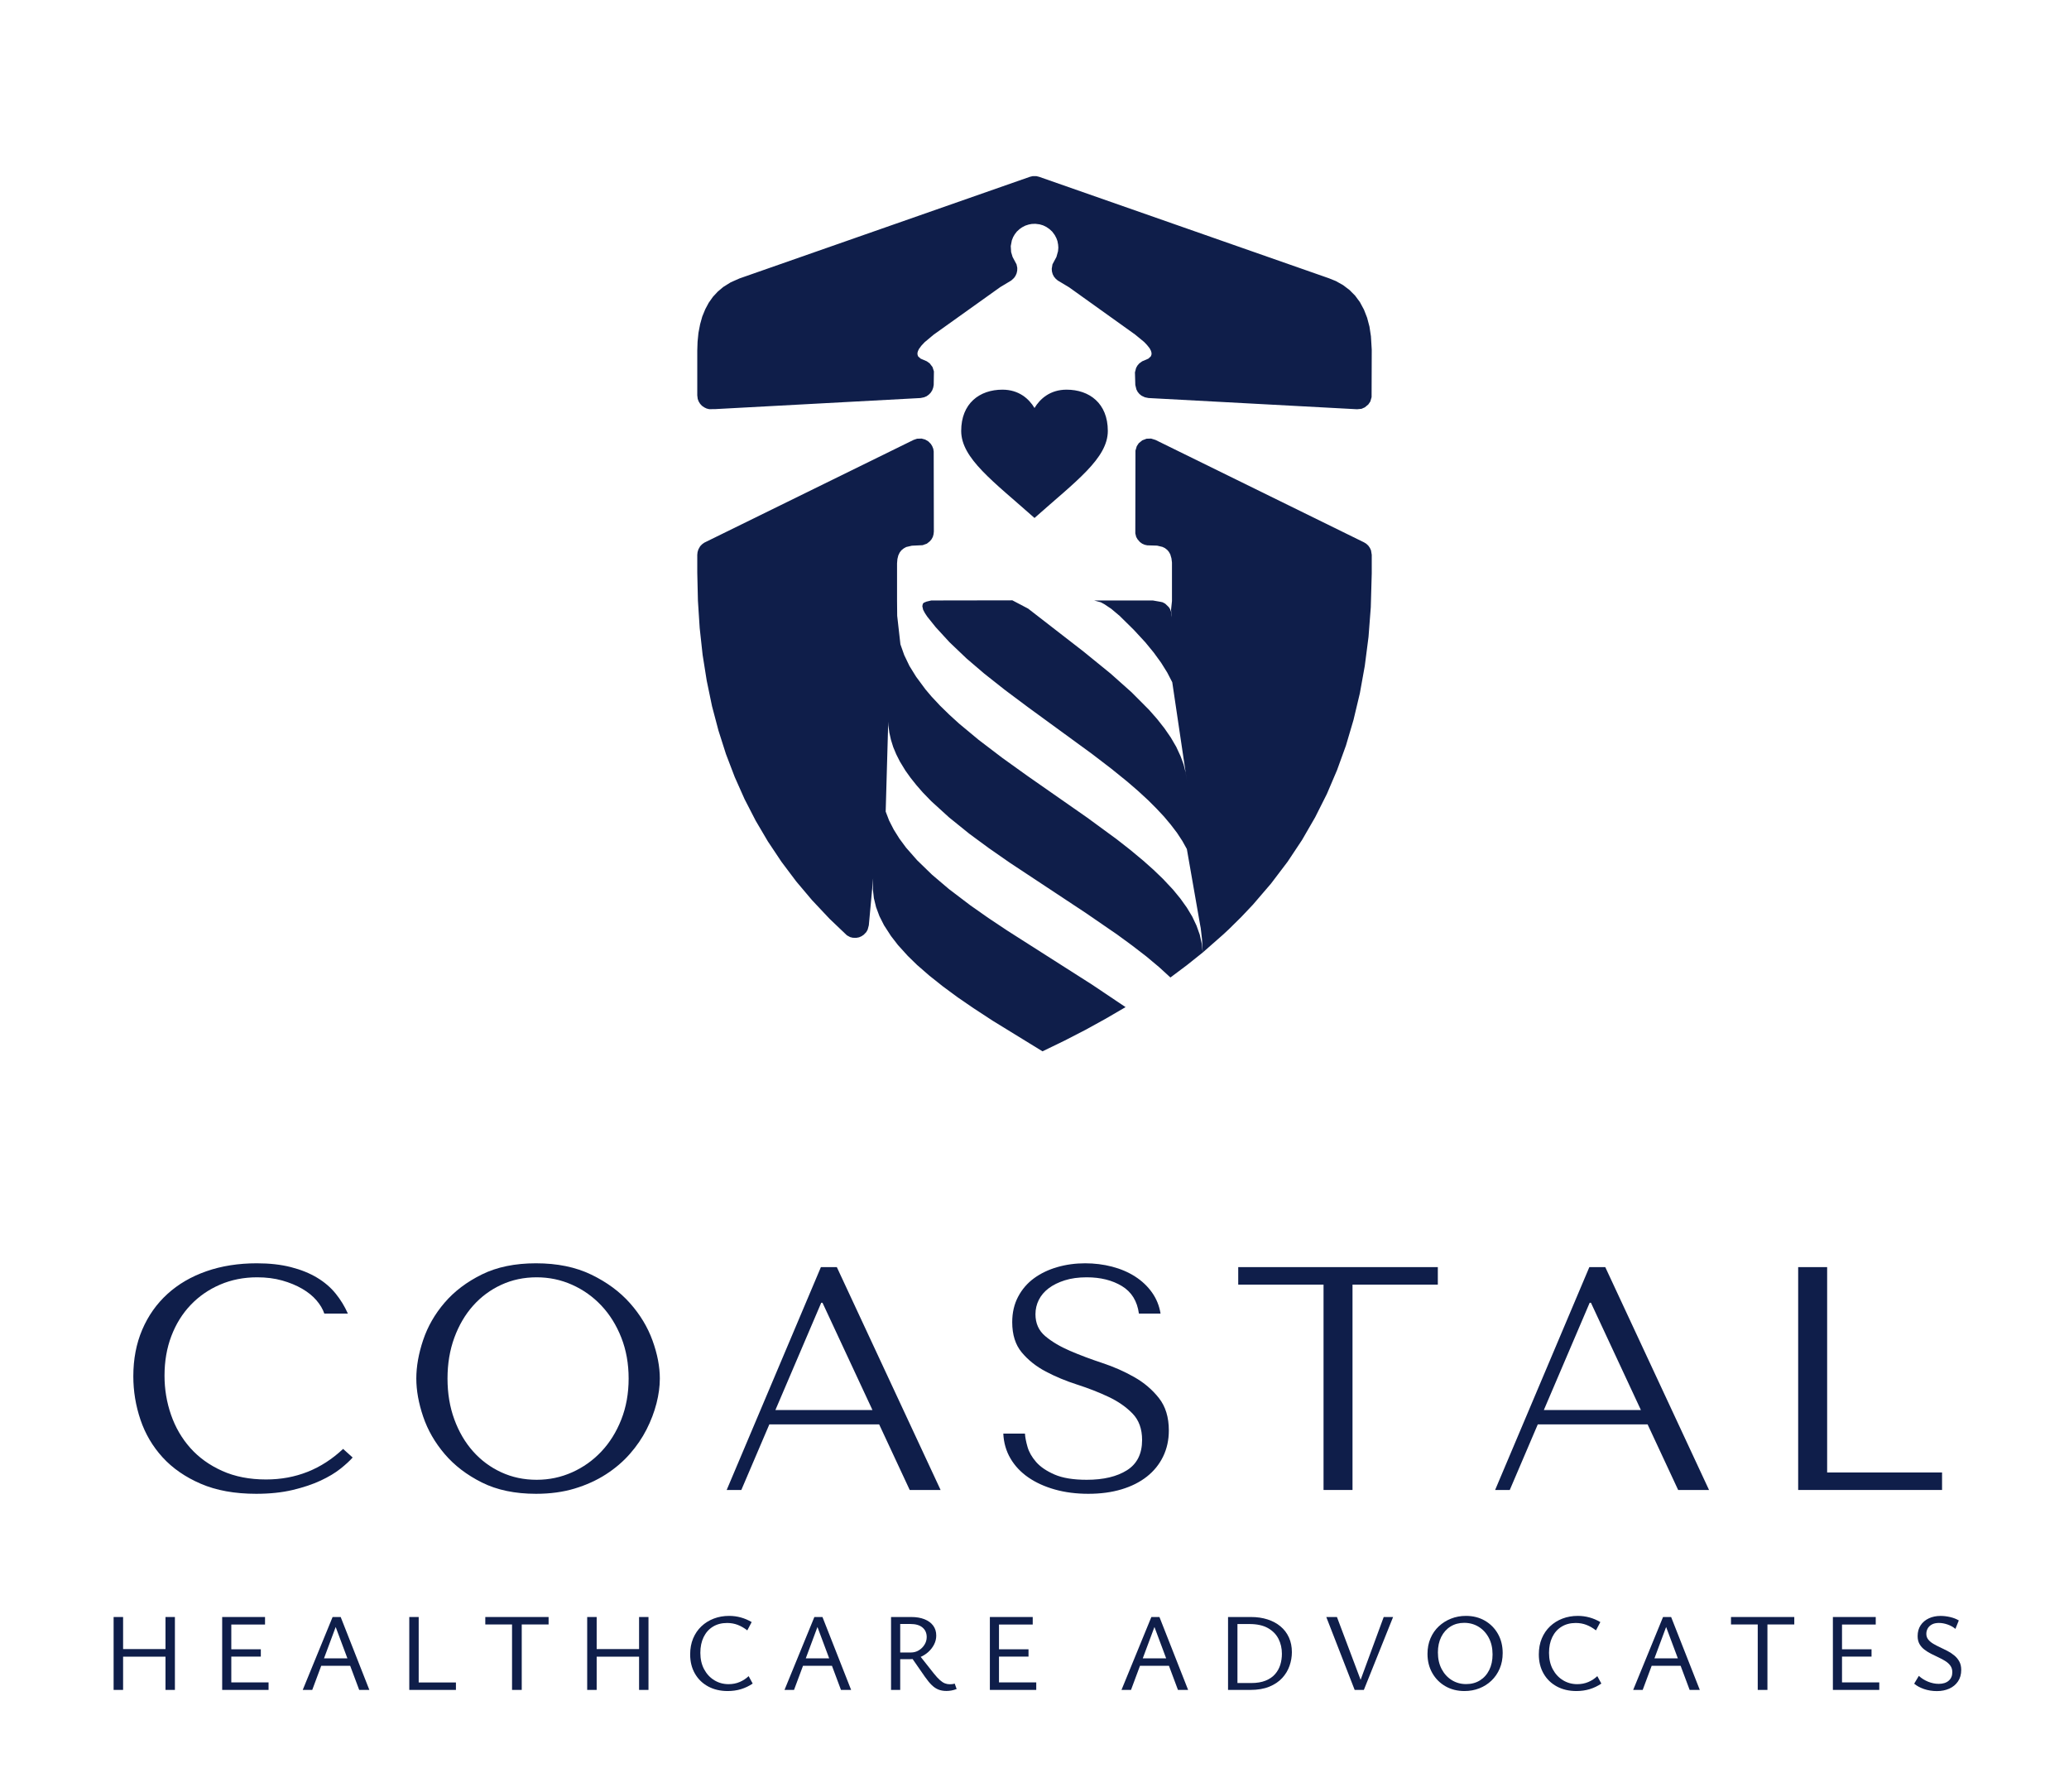
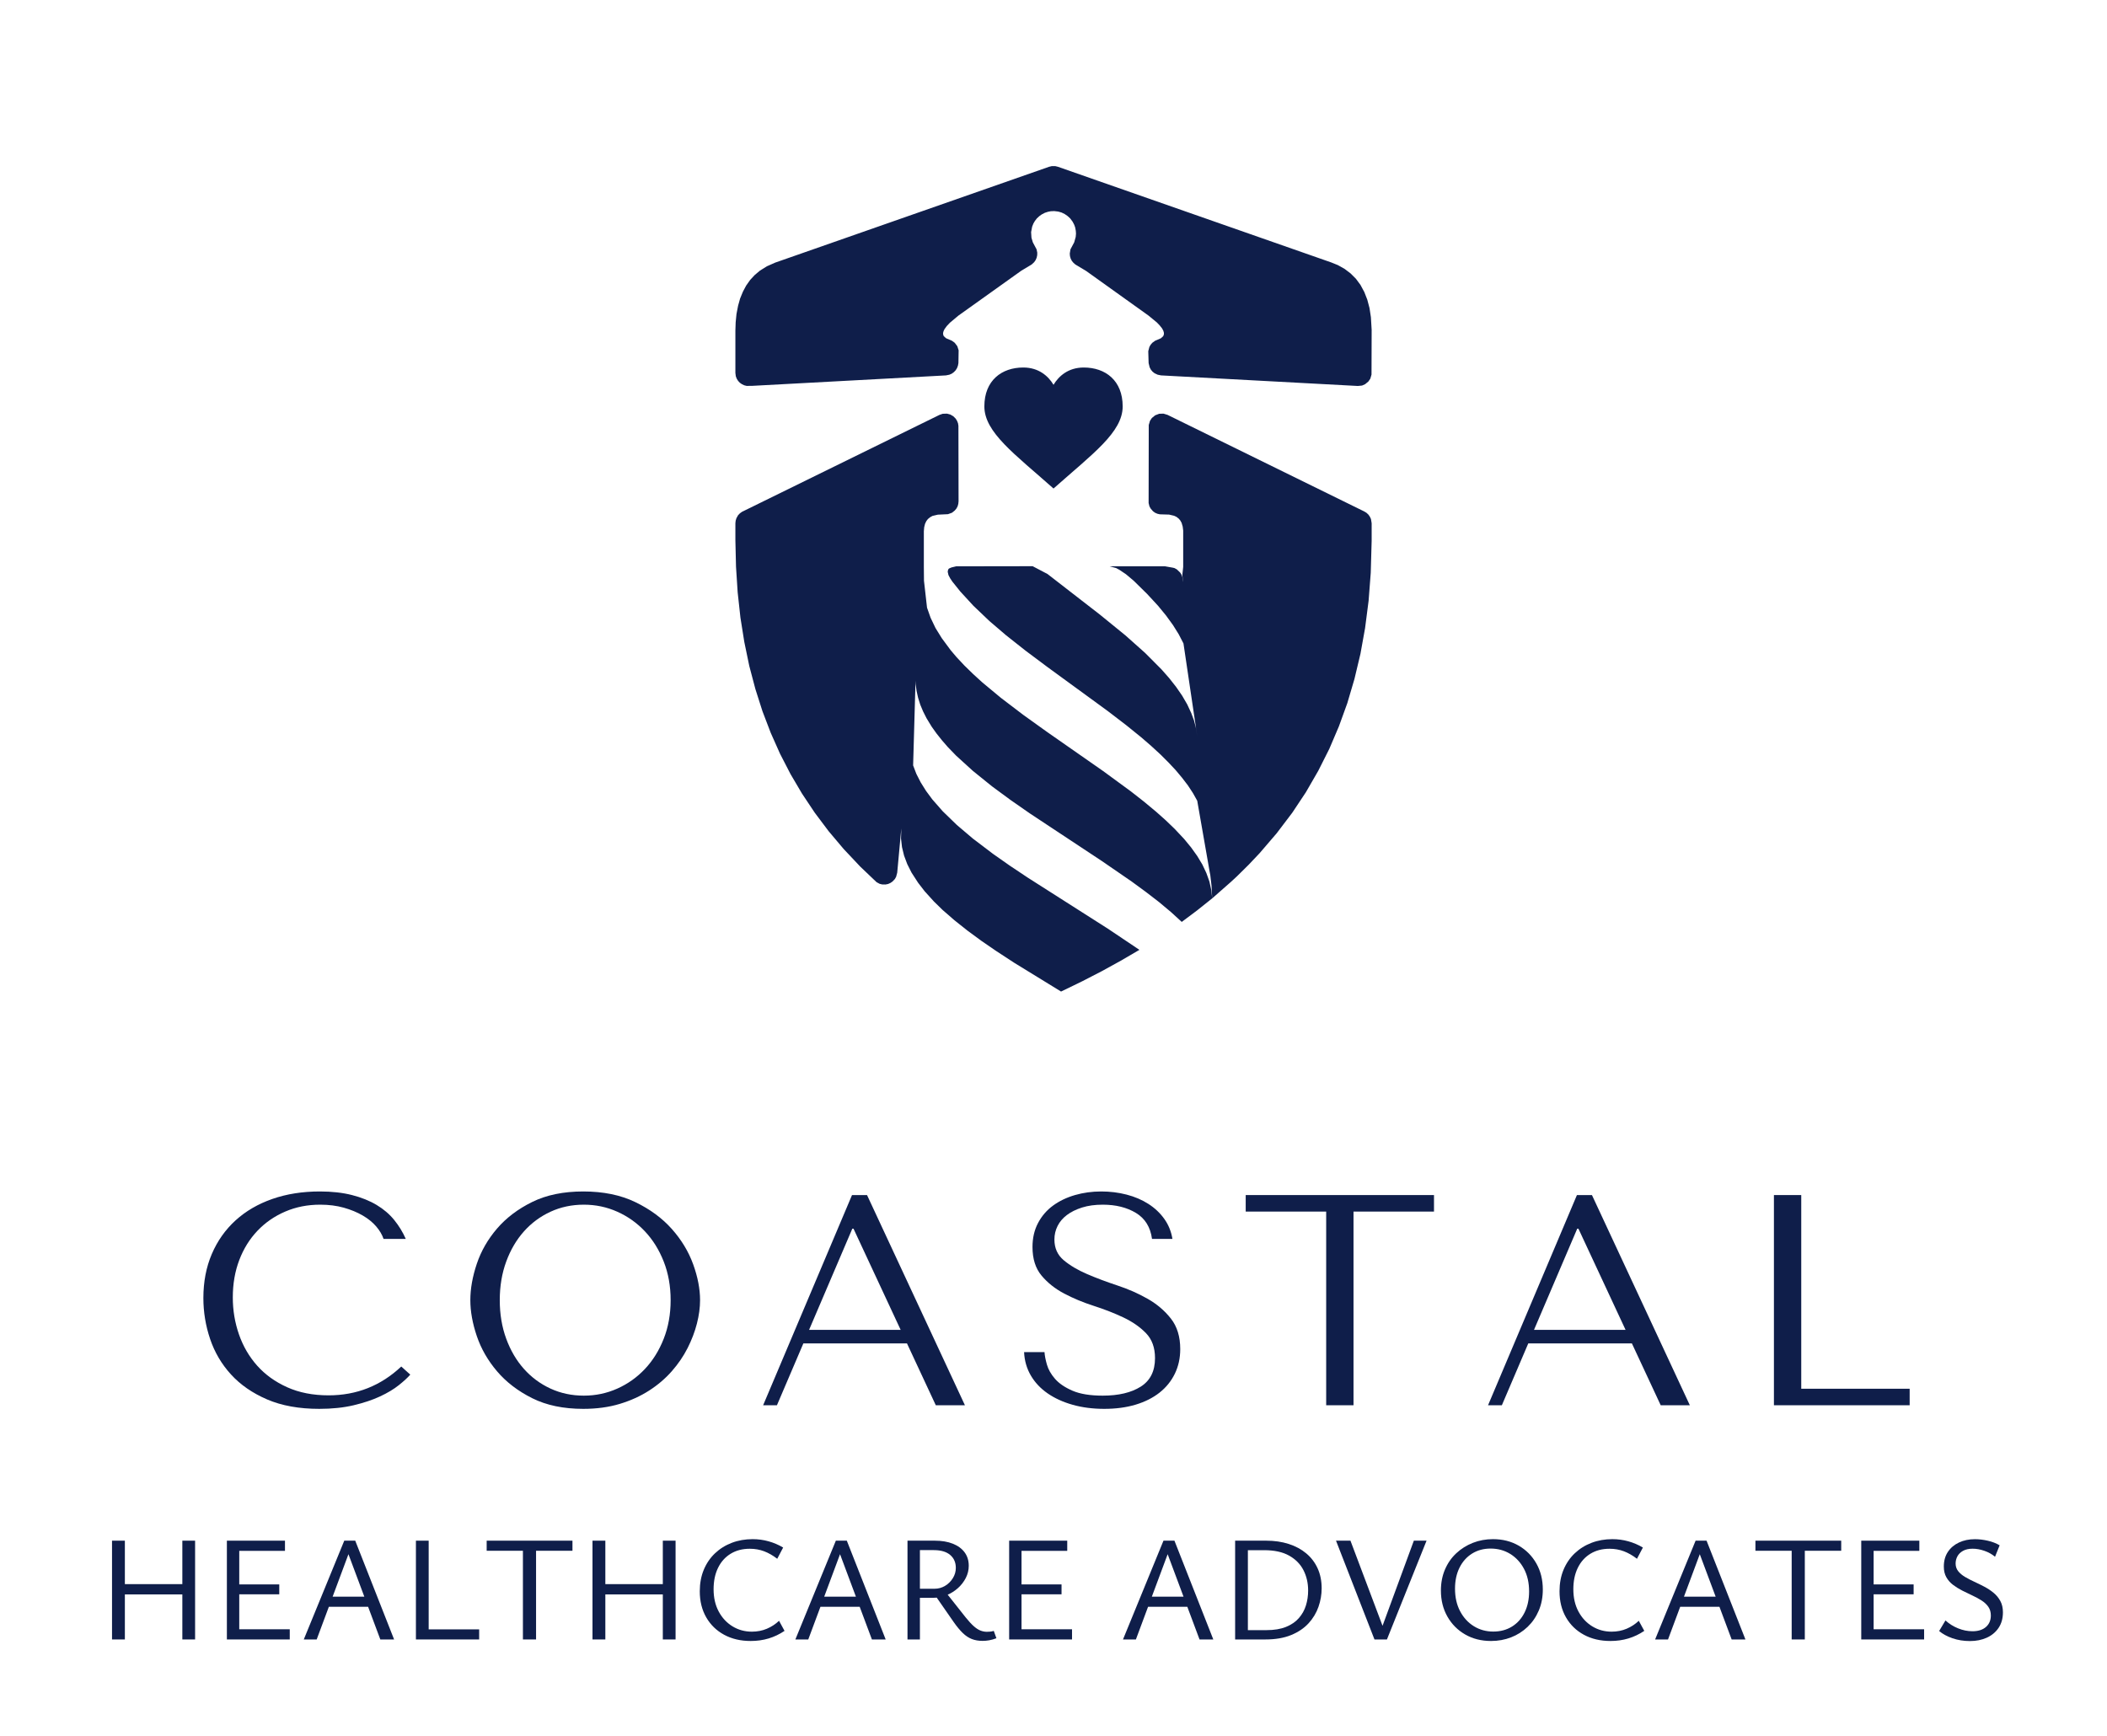
- <svg xmlns="http://www.w3.org/2000/svg" viewBox="0 0 162.49 140.70" width="162.49" height="140.70" role="img" aria-label="Coastal Healthcare Advocates">
-   <g transform="translate(46.700 8.000) scale(0.57576)">
+ <svg xmlns="http://www.w3.org/2000/svg" viewBox="0 0 175.41 144.50" width="175.41" height="144.50" role="img" aria-label="Coastal Healthcare Advocates">
+   <g transform="translate(53.161 8.000) scale(0.57576)">
    <path d="M 16.47 41.9 L 44.45 40.39 L 44.94 40.29 L 45.29 40.14 L 45.59 39.92 L 45.85 39.65 L 46.05 39.33 L 46.18 38.98 L 46.25 38.61 L 46.28 36.76 L 46.09 36.17 L 45.71 35.67 L 45.31 35.38 L 44.47 35.02 L 44.14 34.73 L 44.05 34.52 L 44.03 34.26 L 44.1 33.99 L 44.24 33.7 L 44.56 33.26 L 45.01 32.78 L 46.24 31.75 L 55.33 25.26 L 56.83 24.36 L 57.2 24.02 L 57.41 23.72 L 57.56 23.38 L 57.64 23.01 L 57.65 22.64 L 57.55 22.16 L 57.01 21.15 L 56.81 20.48 L 56.76 19.67 L 56.91 18.88 L 57.09 18.43 L 57.3 18.07 L 57.59 17.69 L 57.96 17.35 L 58.3 17.11 L 58.74 16.88 L 59.2 16.73 L 59.61 16.65 L 60.11 16.63 L 60.69 16.7 L 61.17 16.84 L 61.62 17.06 L 62.04 17.35 L 62.41 17.69 L 62.76 18.16 L 62.99 18.6 L 63.13 18.99 L 63.22 19.47 L 63.25 19.88 L 63.21 20.36 L 62.99 21.15 L 62.45 22.16 L 62.35 22.77 L 62.38 23.14 L 62.48 23.5 L 62.65 23.83 L 62.89 24.12 L 63.17 24.36 L 64.72 25.29 L 73.72 31.73 L 74.95 32.74 L 75.35 33.16 L 75.7 33.6 L 75.88 33.94 L 75.96 34.22 L 75.96 34.45 L 75.87 34.7 L 75.53 35.02 L 74.69 35.38 L 74.29 35.67 L 74.04 35.96 L 73.86 36.28 L 73.7 36.89 L 73.75 38.61 L 73.9 39.22 L 74.07 39.55 L 74.31 39.84 L 74.61 40.08 L 75.06 40.29 L 75.55 40.39 L 104 41.92 L 104.61 41.86 L 105.06 41.66 L 105.53 41.27 L 105.81 40.86 L 105.98 40.27 L 106 33.8 L 105.89 31.97 L 105.69 30.65 L 105.37 29.44 L 104.94 28.34 L 104.38 27.3 L 103.72 26.41 L 102.96 25.65 L 102.09 24.99 L 101.11 24.44 L 100.17 24.06 L 60.63 10.22 L 60.26 10.13 L 59.74 10.13 L 59.37 10.22 L 19.76 24.08 L 18.56 24.61 L 17.55 25.24 L 16.79 25.88 L 16.14 26.58 L 15.56 27.4 L 15.09 28.28 L 14.68 29.28 L 14.39 30.32 L 14.16 31.51 L 14.04 32.72 L 14 33.9 L 14 40.03 L 14.06 40.51 L 14.19 40.86 L 14.39 41.18 L 14.64 41.45 L 14.94 41.66 L 15.27 41.82 L 15.63 41.91 L 16.47 41.9 Z M 69.53 68.51 L 70.47 69.14 L 71.6 70.09 L 73.53 71.99 L 75.11 73.7 L 76.26 75.1 L 77.27 76.49 L 78.1 77.82 L 78.79 79.15 L 80.8 92.7 L 80.61 91.45 L 80.33 90.34 L 79.92 89.23 L 79.33 87.96 L 78.59 86.69 L 77.72 85.43 L 76.72 84.16 L 75.6 82.89 L 73.24 80.52 L 70.39 77.98 L 66.69 74.97 L 59.13 69.11 L 56.982 67.982 L 45.92 68 L 45.25 68.16 L 44.88 68.32 L 44.76 68.48 L 44.7 68.79 L 44.81 69.27 L 45.06 69.74 L 45.38 70.22 L 46.52 71.64 L 48.41 73.7 L 50.74 75.92 L 53.15 77.98 L 55.96 80.2 L 59.13 82.57 L 67.82 88.91 L 70.51 90.97 L 72.66 92.71 L 74.13 93.98 L 75.51 95.25 L 76.62 96.36 L 77.66 97.47 L 78.59 98.58 L 79.43 99.68 L 80.16 100.79 L 80.78 101.9 L 82.6 112.3 L 82.67 112.66 L 82.852 114.244 L 82.944 116.015 L 85.69 113.6 L 86.52 112.83 L 88.21 111.16 L 89.8 109.48 L 92.27 106.6 L 94.53 103.62 L 96.49 100.67 L 98.28 97.57 L 99.88 94.39 L 101.27 91.13 L 102.48 87.79 L 103.51 84.3 L 104.38 80.65 L 105.05 76.93 L 105.56 72.97 L 105.87 68.92 L 106 64.31 L 106 61.77 L 105.9 61.16 L 105.74 60.82 L 105.53 60.52 L 105.25 60.26 L 104.94 60.07 L 76.49 46.1 L 75.9 45.92 L 75.28 45.94 L 74.7 46.16 L 74.22 46.55 L 73.95 46.96 L 73.77 47.56 L 73.75 58.85 L 73.87 59.33 L 74.05 59.65 L 74.38 60.03 L 74.68 60.25 L 75.02 60.4 L 75.38 60.48 L 76.72 60.52 L 77.44 60.69 L 77.78 60.85 L 78.1 61.1 L 78.33 61.37 L 78.52 61.71 L 78.68 62.26 L 78.75 62.83 L 78.75 68.08 L 78.62 69.31 L 78.72 69.97 L 78.73 70.09 L 78.74 70.28 L 78.64 69.58 L 78.47 69.14 L 78.3 68.89 L 77.83 68.44 L 77.48 68.25 L 77.22 68.19 L 76.14 68 L 68.13 68 L 69.05 68.25 L 69.53 68.51 Z M 14 64.21 L 14.09 68.05 L 14.33 71.76 L 14.73 75.42 L 15.29 78.94 L 16.01 82.41 L 16.89 85.74 L 17.91 88.94 L 19.11 92.08 L 20.45 95.09 L 21.97 98.04 L 23.63 100.86 L 25.47 103.62 L 27.49 106.31 L 29.65 108.87 L 32.05 111.42 L 34.41 113.67 L 34.85 113.91 L 35.21 114 L 35.7 114.01 L 36.07 113.94 L 36.41 113.79 L 36.72 113.58 L 37.06 113.22 L 37.24 112.9 L 37.4 112.3 L 37.99 105.89 L 37.95 107.37 L 38.09 108.6 L 38.39 109.83 L 38.85 111.06 L 39.47 112.29 L 40.42 113.76 L 41.37 114.99 L 42.71 116.47 L 43.97 117.7 L 45.66 119.17 L 47.52 120.65 L 49.53 122.13 L 51.67 123.6 L 54.3 125.32 L 61.09 129.49 L 64.12 128.02 L 66.99 126.54 L 69.73 125.03 L 72.42 123.46 L 67.86 120.4 L 56.28 113.02 L 53.7 111.3 L 51.25 109.58 L 48.34 107.37 L 46.02 105.4 L 43.99 103.43 L 42.48 101.71 L 41.57 100.48 L 40.8 99.25 L 40.17 98.02 L 39.7 96.79 L 40.09 83.08 L 40.03 84.06 L 40.07 85.05 L 40.2 86.03 L 40.42 87.01 L 40.73 88 L 41.14 88.98 L 41.64 89.97 L 42.39 91.2 L 43.09 92.18 L 43.87 93.16 L 44.73 94.15 L 45.92 95.38 L 48.35 97.59 L 51.1 99.81 L 53.76 101.77 L 56.59 103.74 L 67.01 110.63 L 71.3 113.58 L 73.32 115.06 L 75.23 116.53 L 77 118.01 L 78.54 119.42 L 80.77 117.75 L 82.944 116.015 L 82.81 114.81 L 82.54 113.58 L 82.1 112.35 L 81.52 111.12 L 80.78 109.89 L 79.9 108.66 L 78.89 107.43 L 77.51 105.96 L 76.23 104.73 L 74.85 103.5 L 73.07 102.02 L 71.18 100.54 L 67.15 97.59 L 59.04 91.93 L 55.61 89.47 L 52.38 87.01 L 49.72 84.8 L 48.37 83.57 L 47.11 82.34 L 45.96 81.11 L 45.13 80.13 L 43.85 78.4 L 42.94 76.93 L 42.23 75.45 L 41.71 73.98 L 41.27 70.09 L 41.25 68.06 L 41.25 62.94 L 41.3 62.35 L 41.42 61.86 L 41.61 61.46 L 41.84 61.16 L 42.16 60.9 L 42.5 60.71 L 43.27 60.53 L 44.74 60.46 L 45.32 60.25 L 45.71 59.94 L 45.95 59.66 L 46.13 59.33 L 46.23 58.97 L 46.27 58.6 L 46.25 47.68 L 46.19 47.31 L 46.05 46.96 L 45.86 46.65 L 45.51 46.3 L 45.08 46.05 L 44.6 45.92 L 43.98 45.94 L 43.51 46.1 L 14.95 60.12 L 14.65 60.34 L 14.39 60.61 L 14.15 61.04 L 14.04 61.4 L 14 61.77 L 14 64.21 Z" fill="#0F1E4A" />
    <g transform="translate(0 3.0) translate(60 30) scale(1.25) translate(-60 -30)">
      <path d="M60 49 C55.5 45 52 42.5 52 39.5 C52 36.5 54 35 56.5 35 C58.3 35 59.4 36 60 37 C60.6 36 61.7 35 63.5 35 C66 35 68 36.5 68 39.5 C68 42.5 64.5 45 60 49 Z" fill="#0F1E4A" />
    </g>
  </g>
  <g fill="#0F1E4A">
-     <path transform="translate(9.2203 117) scale(0.025 -0.025)" d="M709 129Q607 33 467 33Q389 33 329.0 60.0Q269 87 229.0 132.0Q189 177 168.5 236.0Q148 295 148 359Q148 427 169.5 483.5Q191 540 230.0 581.0Q269 622 322.5 645.0Q376 668 439 668Q482 668 517.5 658.0Q553 648 580.5 632.0Q608 616 625.5 595.5Q643 575 650 554H724Q709 588 685.5 617.0Q662 646 627.0 667.0Q592 688 545.0 700.0Q498 712 438 712Q351 712 279.5 687.0Q208 662 157.0 615.5Q106 569 78.0 503.5Q50 438 50 357Q50 287 72.5 220.5Q95 154 142.0 102.5Q189 51 262.0 19.5Q335 -12 436 -12Q500 -12 550.5 0.0Q601 12 638.5 29.5Q676 47 701.0 67.0Q726 87 739 102Z" />
-     <path transform="translate(31.4453 117) scale(0.025 -0.025)" d="M50 350Q50 294 71.5 230.5Q93 167 139.0 113.0Q185 59 256.0 23.5Q327 -12 426 -12Q493 -12 547.5 4.5Q602 21 645.5 49.0Q689 77 721.0 113.5Q753 150 773.5 190.5Q794 231 804.5 272.0Q815 313 815 350Q815 406 792.0 469.5Q769 533 721.0 587.0Q673 641 599.5 676.5Q526 712 426 712Q327 712 256.0 677.0Q185 642 139.0 588.5Q93 535 71.5 471.0Q50 407 50 350ZM148 350Q148 420 169.5 478.5Q191 537 228.5 579.0Q266 621 317.0 644.5Q368 668 428 668Q487 668 539.5 644.5Q592 621 631.5 579.0Q671 537 694.0 478.5Q717 420 717 350Q717 280 694.0 221.5Q671 163 631.5 121.0Q592 79 539.5 55.5Q487 32 428 32Q368 32 317.0 55.5Q266 79 228.5 121.0Q191 163 169.5 221.5Q148 280 148 350Z" />
-     <path transform="translate(56.3203 117) scale(0.025 -0.025)" d="M509 206 605 0H702L376 700H326L30 0H76L164 206ZM488 251H183L327 588H331Z" />
-     <path transform="translate(77.8703 117) scale(0.025 -0.025)" d="M37 177Q39 134 59.5 99.0Q80 64 115.5 39.5Q151 15 199.0 1.5Q247 -12 304 -12Q362 -12 408.5 2.0Q455 16 488.0 42.0Q521 68 539.0 105.0Q557 142 557 187Q557 249 526.0 288.5Q495 328 448.5 354.5Q402 381 347.5 399.0Q293 417 246.5 437.0Q200 457 169.0 483.0Q138 509 138 552Q138 576 148.5 597.0Q159 618 179.5 633.5Q200 649 230.0 658.5Q260 668 299 668Q364 668 409.5 640.5Q455 613 463 554H531Q525 591 504.0 620.5Q483 650 451.0 670.5Q419 691 378.5 701.5Q338 712 294 712Q248 712 206.5 700.0Q165 688 133.5 665.0Q102 642 83.5 607.0Q65 572 65 527Q65 468 95.0 432.0Q125 396 170.5 372.0Q216 348 269.0 331.0Q322 314 367.5 292.5Q413 271 443.0 240.0Q473 209 473 157Q473 92 425.5 62.0Q378 32 299 32Q236 32 198.0 48.5Q160 65 140.0 88.0Q120 111 113.0 135.5Q106 160 105 177Z" />
-     <path transform="translate(96.7453 117) scale(0.025 -0.025)" d="M379 0V645H647V700H20V645H288V0Z" />
-     <path transform="translate(116.6703 117) scale(0.025 -0.025)" d="M509 206 605 0H702L376 700H326L30 0H76L164 206ZM488 251H183L327 588H331Z" />
-     <path transform="translate(138.2203 117) scale(0.025 -0.025)" d="M120 0V700H211V55H572V0Z" />
+     <path transform="translate(15.6812 117) scale(0.025 -0.025)" d="M709 129Q607 33 467 33Q389 33 329.0 60.0Q269 87 229.0 132.0Q189 177 168.5 236.0Q148 295 148 359Q148 427 169.5 483.5Q191 540 230.0 581.0Q269 622 322.5 645.0Q376 668 439 668Q482 668 517.5 658.0Q553 648 580.5 632.0Q608 616 625.5 595.5Q643 575 650 554H724Q709 588 685.5 617.0Q662 646 627.0 667.0Q592 688 545.0 700.0Q498 712 438 712Q351 712 279.5 687.0Q208 662 157.0 615.5Q106 569 78.0 503.5Q50 438 50 357Q50 287 72.5 220.5Q95 154 142.0 102.5Q189 51 262.0 19.5Q335 -12 436 -12Q500 -12 550.5 0.0Q601 12 638.5 29.5Q676 47 701.0 67.0Q726 87 739 102Z" />
+     <path transform="translate(37.9062 117) scale(0.025 -0.025)" d="M50 350Q50 294 71.5 230.5Q93 167 139.0 113.0Q185 59 256.0 23.5Q327 -12 426 -12Q493 -12 547.5 4.5Q602 21 645.5 49.0Q689 77 721.0 113.5Q753 150 773.5 190.5Q794 231 804.5 272.0Q815 313 815 350Q815 406 792.0 469.5Q769 533 721.0 587.0Q673 641 599.5 676.5Q526 712 426 712Q327 712 256.0 677.0Q185 642 139.0 588.5Q93 535 71.5 471.0Q50 407 50 350ZM148 350Q148 420 169.5 478.5Q191 537 228.5 579.0Q266 621 317.0 644.5Q368 668 428 668Q487 668 539.5 644.5Q592 621 631.5 579.0Q671 537 694.0 478.5Q717 420 717 350Q717 280 694.0 221.5Q671 163 631.5 121.0Q592 79 539.5 55.5Q487 32 428 32Q368 32 317.0 55.5Q266 79 228.5 121.0Q191 163 169.5 221.5Q148 280 148 350Z" />
+     <path transform="translate(62.7812 117) scale(0.025 -0.025)" d="M509 206 605 0H702L376 700H326L30 0H76L164 206ZM488 251H183L327 588H331Z" />
+     <path transform="translate(84.3312 117) scale(0.025 -0.025)" d="M37 177Q39 134 59.5 99.0Q80 64 115.5 39.5Q151 15 199.0 1.5Q247 -12 304 -12Q362 -12 408.5 2.0Q455 16 488.0 42.0Q521 68 539.0 105.0Q557 142 557 187Q557 249 526.0 288.5Q495 328 448.5 354.5Q402 381 347.5 399.0Q293 417 246.5 437.0Q200 457 169.0 483.0Q138 509 138 552Q138 576 148.5 597.0Q159 618 179.5 633.5Q200 649 230.0 658.5Q260 668 299 668Q364 668 409.5 640.5Q455 613 463 554H531Q525 591 504.0 620.5Q483 650 451.0 670.5Q419 691 378.5 701.5Q338 712 294 712Q248 712 206.5 700.0Q165 688 133.5 665.0Q102 642 83.5 607.0Q65 572 65 527Q65 468 95.0 432.0Q125 396 170.5 372.0Q216 348 269.0 331.0Q322 314 367.5 292.5Q413 271 443.0 240.0Q473 209 473 157Q473 92 425.5 62.0Q378 32 299 32Q236 32 198.0 48.5Q160 65 140.0 88.0Q120 111 113.0 135.5Q106 160 105 177Z" />
+     <path transform="translate(103.2062 117) scale(0.025 -0.025)" d="M379 0V645H647V700H20V645H288V0Z" />
+     <path transform="translate(123.1312 117) scale(0.025 -0.025)" d="M509 206 605 0H702L376 700H326L30 0H76L164 206ZM488 251H183L327 588H331Z" />
+     <path transform="translate(144.6812 117) scale(0.025 -0.025)" d="M120 0V700H211V55H572V0Z" />
  </g>
  <g fill="#0F1E4A">
-     <path transform="translate(8 132.7) scale(0.0087 -0.0087)" d="M574.426 0V658H659.358V0ZM106.071 0V658H191.645V0ZM133.643 300.07V368.573H632.5V300.07Z" />
-     <path transform="translate(16.526 132.7) scale(0.0087 -0.0087)" d="M524.786 0H106.071V658H492.929V590.141H188.431V67.859H524.786ZM133.643 300.713V366.644H454.929V300.713Z" />
-     <path transform="translate(23.4338 132.7) scale(0.0087 -0.0087)" d="M548.997 0 320.213 611.999H353.143L125.145 0H39.213L308.856 658H381.858L640.715 0ZM157.642 217.783 182.214 285H475.856L511.715 217.783Z" />
-     <path transform="translate(31.2203 132.7) scale(0.0087 -0.0087)" d="M106.071 0V658H191.002V0ZM134 0V67.217H527.215V0Z" />
-     <path transform="translate(37.8758 132.7) scale(0.0087 -0.0087)" d="M268.712 0V658H356.216V0ZM27.286 590.783V658H598.642V590.783Z" />
-     <path transform="translate(45.1925 132.7) scale(0.0087 -0.0087)" d="M574.426 0V658H659.358V0ZM106.071 0V658H191.645V0ZM133.643 300.07V368.573H632.5V300.07Z" />
-     <path transform="translate(53.7185 132.7) scale(0.0087 -0.0087)" d="M394.714 -10.143Q294.143 -10.143 217.678 31.357Q141.214 72.857 98.393 147.535Q55.571 222.214 55.571 320.571Q55.571 400.286 82.286 464.357Q109 528.429 157.036 573.929Q205.072 619.429 269 643.786Q332.929 668.143 407.643 668.143Q462.072 668.143 513.572 653.822Q565.072 639.5 610.858 612.286L571.428 537.426Q528.214 570.712 483.999 587.426Q439.785 604.141 388.857 604.141Q315.358 604.141 261.037 570.82Q206.716 537.499 177.145 476.856Q147.574 416.214 147.574 334.715Q147.574 249.644 181.681 186.144Q215.788 122.644 273.68 87.287Q331.573 51.93 402.429 51.93Q456.929 51.93 502.714 71.502Q548.5 91.074 583.499 124.359L620.072 57.214Q570.215 23.571 514.286 6.714Q458.357 -10.143 394.714 -10.143Z" />
-     <path transform="translate(61.2701 132.7) scale(0.0087 -0.0087)" d="M548.997 0 320.213 611.999H353.143L125.145 0H39.213L308.856 658H381.858L640.715 0ZM157.642 217.783 182.214 285H475.856L511.715 217.783Z" />
-     <path transform="translate(69.0566 132.7) scale(0.0087 -0.0087)" d="M106 0V658H287.857Q357.357 658 408.036 637.786Q458.715 617.571 486.358 580.25Q514.001 542.928 514.001 490.714Q514.001 448.285 494.394 409.857Q474.786 371.428 441.465 341.607Q408.144 311.785 365.322 294.571Q322.501 277.357 275.286 277.357H137.643V337.786H285.786Q324 337.786 356.036 356.929Q388.071 376.072 407.964 408.071Q427.856 440.071 427.856 476.571Q427.856 531.214 390.035 563.142Q352.214 595.07 280.786 595.07H188.715V0ZM606.285 -9.429Q565.856 -9.429 534.356 2.857Q502.856 15.143 474.107 42.893Q445.357 70.643 412.643 117.357L286.5 299.071L354.072 323.072L493.358 147Q523.644 109.357 547.358 88.358Q571.072 67.358 592.286 59.215Q613.5 51.072 634.571 51.072Q642.928 51.072 655.607 52.072Q668.285 53.072 680.643 57.072L698.214 8.072Q671.714 -1.786 649.535 -5.607Q627.357 -9.429 606.285 -9.429Z" />
-     <path transform="translate(76.817 132.7) scale(0.0087 -0.0087)" d="M524.786 0H106.071V658H492.929V590.141H188.431V67.859H524.786ZM133.643 300.713V366.644H454.929V300.713Z" />
-     <path transform="translate(87.7355 132.7) scale(0.0087 -0.0087)" d="M548.997 0 320.213 611.999H353.143L125.145 0H39.213L308.856 658H381.858L640.715 0ZM157.642 217.783 182.214 285H475.856L511.715 217.783Z" />
-     <path transform="translate(95.522 132.7) scale(0.0087 -0.0087)" d="M106.071 0V658H313Q394.857 658 462.714 636.25Q530.571 614.5 579.857 573.215Q629.143 531.929 655.75 473.215Q682.357 414.501 682.357 340.572Q682.357 278.072 661.143 217.286Q639.929 156.501 594.929 107.465Q549.929 58.429 478.607 29.214Q407.285 0 307.428 0ZM191.002 62.074H314.499Q391.428 62.074 444.677 83.538Q497.927 105.002 530.498 142.252Q563.069 179.501 577.676 226.715Q592.282 273.929 592.282 326.428Q592.282 400.142 561.497 460.892Q530.712 521.641 466.141 558.141Q401.57 594.641 299.499 594.641H191.002Z" />
-     <path transform="translate(103.8131 132.7) scale(0.0087 -0.0087)" d="M296.141 0 39.928 658H136.146L376.501 20.143H323.785L558.354 658H643L379.072 0Z" />
-     <path transform="translate(111.6257 132.7) scale(0.0087 -0.0087)" d="M389.285 -10.143Q292.643 -10.143 217.285 33.178Q141.928 76.5 98.75 152.643Q55.571 228.786 55.571 325.428Q55.571 402.572 82.5 465.679Q109.428 528.786 157.5 573.786Q205.572 618.786 268.179 643.465Q330.786 668.143 402.5 668.143Q498.857 668.143 573.714 624.822Q648.572 581.5 691.429 505.857Q734.286 430.214 734.286 332.572Q734.286 255.428 707.357 192.321Q680.428 129.214 633 83.893Q585.571 38.571 523.285 14.214Q461 -10.143 389.285 -10.143ZM404.072 52.573Q475.571 52.573 529.463 86.216Q583.355 119.858 613.14 180.179Q642.925 240.5 642.925 319.714Q642.925 406.285 608.961 470.285Q574.997 534.284 517.105 569.855Q459.213 605.427 386.428 605.427Q316.858 605.427 263.287 572.106Q209.716 538.784 179.61 478.464Q149.503 418.143 149.503 338.286Q149.503 252.358 183.467 188.037Q217.431 123.716 275.18 88.145Q332.93 52.573 404.072 52.573Z" />
-     <path transform="translate(120.3692 132.7) scale(0.0087 -0.0087)" d="M394.714 -10.143Q294.143 -10.143 217.678 31.357Q141.214 72.857 98.393 147.535Q55.571 222.214 55.571 320.571Q55.571 400.286 82.286 464.357Q109 528.429 157.036 573.929Q205.072 619.429 269 643.786Q332.929 668.143 407.643 668.143Q462.072 668.143 513.572 653.822Q565.072 639.5 610.858 612.286L571.428 537.426Q528.214 570.712 483.999 587.426Q439.785 604.141 388.857 604.141Q315.358 604.141 261.037 570.82Q206.716 537.499 177.145 476.856Q147.574 416.214 147.574 334.715Q147.574 249.644 181.681 186.144Q215.788 122.644 273.68 87.287Q331.573 51.93 402.429 51.93Q456.929 51.93 502.714 71.502Q548.5 91.074 583.499 124.359L620.072 57.214Q570.215 23.571 514.286 6.714Q458.357 -10.143 394.714 -10.143Z" />
-     <path transform="translate(127.9208 132.7) scale(0.0087 -0.0087)" d="M548.997 0 320.213 611.999H353.143L125.145 0H39.213L308.856 658H381.858L640.715 0ZM157.642 217.783 182.214 285H475.856L511.715 217.783Z" />
-     <path transform="translate(135.7073 132.7) scale(0.0087 -0.0087)" d="M268.712 0V658H356.216V0ZM27.286 590.783V658H598.642V590.783Z" />
-     <path transform="translate(143.024 132.7) scale(0.0087 -0.0087)" d="M524.786 0H106.071V658H492.929V590.141H188.431V67.859H524.786ZM133.643 300.713V366.644H454.929V300.713Z" />
-     <path transform="translate(149.9318 132.7) scale(0.0087 -0.0087)" d="M390.142 159.643Q390.142 193.714 373.356 217.643Q356.571 241.571 328.499 259.535Q300.428 277.499 267.071 292.892Q233.714 308.285 200.249 325.285Q166.785 342.285 138.714 363.499Q110.643 384.714 93.857 414.321Q77.071 443.928 77.071 485.714Q77.071 542.643 104.036 583.214Q131 623.786 177.964 645.821Q224.929 667.857 284.357 667.857Q325.5 667.857 369.929 657.679Q414.357 647.5 448.786 627.143L418.143 550.856Q387.928 576.285 347.321 590.392Q306.714 604.499 269 604.499Q230.143 604.499 204.679 590.142Q179.215 575.785 167.394 553.571Q155.573 531.357 155.573 505.928Q155.573 476.429 172.751 454.893Q189.93 433.357 218.001 416.679Q246.072 400 279.644 384.608Q313.215 369.215 346.679 351.608Q380.144 334 408.215 310.893Q436.286 287.786 453.465 256.108Q470.643 224.429 470.643 180.858Q470.643 119.929 441.572 76.964Q412.5 34 362.929 11.679Q313.357 -10.643 251.143 -10.643Q188.5 -10.643 134.678 7.964Q80.857 26.571 45.857 56.285L88 126.715Q124.215 93.358 172 74.037Q219.786 54.715 267.929 54.715Q325 54.715 357.571 83.179Q390.142 111.643 390.142 159.643Z" />
+     <path transform="translate(8 136.5) scale(0.0125 -0.0125)" d="M574.426 0V658H659.358V0ZM106.071 0V658H191.645V0ZM133.643 300.07V368.573H632.5V300.07Z" />
+     <path transform="translate(17.5625 136.5) scale(0.0125 -0.0125)" d="M524.786 0H106.071V658H492.929V590.141H188.431V67.859H524.786ZM133.643 300.713V366.644H454.929V300.713Z" />
+     <path transform="translate(24.8 136.5) scale(0.0125 -0.0125)" d="M548.997 0 320.213 611.999H353.143L125.145 0H39.213L308.856 658H381.858L640.715 0ZM157.642 217.783 182.214 285H475.856L511.715 217.783Z" />
+     <path transform="translate(33.3 136.5) scale(0.0125 -0.0125)" d="M106.071 0V658H191.002V0ZM134 0V67.217H527.215V0Z" />
+     <path transform="translate(40.175 136.5) scale(0.0125 -0.0125)" d="M268.712 0V658H356.216V0ZM27.286 590.783V658H598.642V590.783Z" />
+     <path transform="translate(48 136.5) scale(0.0125 -0.0125)" d="M574.426 0V658H659.358V0ZM106.071 0V658H191.645V0ZM133.643 300.07V368.573H632.5V300.07Z" />
+     <path transform="translate(57.5625 136.5) scale(0.0125 -0.0125)" d="M394.714 -10.143Q294.143 -10.143 217.678 31.357Q141.214 72.857 98.393 147.535Q55.571 222.214 55.571 320.571Q55.571 400.286 82.286 464.357Q109 528.429 157.036 573.929Q205.072 619.429 269 643.786Q332.929 668.143 407.643 668.143Q462.072 668.143 513.572 653.822Q565.072 639.5 610.858 612.286L571.428 537.426Q528.214 570.712 483.999 587.426Q439.785 604.141 388.857 604.141Q315.358 604.141 261.037 570.82Q206.716 537.499 177.145 476.856Q147.574 416.214 147.574 334.715Q147.574 249.644 181.681 186.144Q215.788 122.644 273.68 87.287Q331.573 51.93 402.429 51.93Q456.929 51.93 502.714 71.502Q548.5 91.074 583.499 124.359L620.072 57.214Q570.215 23.571 514.286 6.714Q458.357 -10.143 394.714 -10.143Z" />
+     <path transform="translate(65.725 136.5) scale(0.0125 -0.0125)" d="M548.997 0 320.213 611.999H353.143L125.145 0H39.213L308.856 658H381.858L640.715 0ZM157.642 217.783 182.214 285H475.856L511.715 217.783Z" />
+     <path transform="translate(74.225 136.5) scale(0.0125 -0.0125)" d="M106 0V658H287.857Q357.357 658 408.036 637.786Q458.715 617.571 486.358 580.25Q514.001 542.928 514.001 490.714Q514.001 448.285 494.394 409.857Q474.786 371.428 441.465 341.607Q408.144 311.785 365.322 294.571Q322.501 277.357 275.286 277.357H137.643V337.786H285.786Q324 337.786 356.036 356.929Q388.071 376.072 407.964 408.071Q427.856 440.071 427.856 476.571Q427.856 531.214 390.035 563.142Q352.214 595.07 280.786 595.07H188.715V0ZM606.285 -9.429Q565.856 -9.429 534.356 2.857Q502.856 15.143 474.107 42.893Q445.357 70.643 412.643 117.357L286.5 299.071L354.072 323.072L493.358 147Q523.644 109.357 547.358 88.358Q571.072 67.358 592.286 59.215Q613.5 51.072 634.571 51.072Q642.928 51.072 655.607 52.072Q668.285 53.072 680.643 57.072L698.214 8.072Q671.714 -1.786 649.535 -5.607Q627.357 -9.429 606.285 -9.429Z" />
+     <path transform="translate(82.6875 136.5) scale(0.0125 -0.0125)" d="M524.786 0H106.071V658H492.929V590.141H188.431V67.859H524.786ZM133.643 300.713V366.644H454.929V300.713Z" />
+     <path transform="translate(93 136.5) scale(0.0125 -0.0125)" d="M548.997 0 320.213 611.999H353.143L125.145 0H39.213L308.856 658H381.858L640.715 0ZM157.642 217.783 182.214 285H475.856L511.715 217.783Z" />
+     <path transform="translate(101.5 136.5) scale(0.0125 -0.0125)" d="M106.071 0V658H313Q394.857 658 462.714 636.25Q530.571 614.5 579.857 573.215Q629.143 531.929 655.75 473.215Q682.357 414.501 682.357 340.572Q682.357 278.072 661.143 217.286Q639.929 156.501 594.929 107.465Q549.929 58.429 478.607 29.214Q407.285 0 307.428 0ZM191.002 62.074H314.499Q391.428 62.074 444.677 83.538Q497.927 105.002 530.498 142.252Q563.069 179.501 577.676 226.715Q592.282 273.929 592.282 326.428Q592.282 400.142 561.497 460.892Q530.712 521.641 466.141 558.141Q401.57 594.641 299.499 594.641H191.002Z" />
+     <path transform="translate(110.725 136.5) scale(0.0125 -0.0125)" d="M296.141 0 39.928 658H136.146L376.501 20.143H323.785L558.354 658H643L379.072 0Z" />
+     <path transform="translate(119.2625 136.5) scale(0.0125 -0.0125)" d="M389.285 -10.143Q292.643 -10.143 217.285 33.178Q141.928 76.5 98.75 152.643Q55.571 228.786 55.571 325.428Q55.571 402.572 82.5 465.679Q109.428 528.786 157.5 573.786Q205.572 618.786 268.179 643.465Q330.786 668.143 402.5 668.143Q498.857 668.143 573.714 624.822Q648.572 581.5 691.429 505.857Q734.286 430.214 734.286 332.572Q734.286 255.428 707.357 192.321Q680.428 129.214 633 83.893Q585.571 38.571 523.285 14.214Q461 -10.143 389.285 -10.143ZM404.072 52.573Q475.571 52.573 529.463 86.216Q583.355 119.858 613.14 180.179Q642.925 240.5 642.925 319.714Q642.925 406.285 608.961 470.285Q574.997 534.284 517.105 569.855Q459.213 605.427 386.428 605.427Q316.858 605.427 263.287 572.106Q209.716 538.784 179.61 478.464Q149.503 418.143 149.503 338.286Q149.503 252.358 183.467 188.037Q217.431 123.716 275.18 88.145Q332.93 52.573 404.072 52.573Z" />
+     <path transform="translate(129.1375 136.5) scale(0.0125 -0.0125)" d="M394.714 -10.143Q294.143 -10.143 217.678 31.357Q141.214 72.857 98.393 147.535Q55.571 222.214 55.571 320.571Q55.571 400.286 82.286 464.357Q109 528.429 157.036 573.929Q205.072 619.429 269 643.786Q332.929 668.143 407.643 668.143Q462.072 668.143 513.572 653.822Q565.072 639.5 610.858 612.286L571.428 537.426Q528.214 570.712 483.999 587.426Q439.785 604.141 388.857 604.141Q315.358 604.141 261.037 570.82Q206.716 537.499 177.145 476.856Q147.574 416.214 147.574 334.715Q147.574 249.644 181.681 186.144Q215.788 122.644 273.68 87.287Q331.573 51.93 402.429 51.93Q456.929 51.93 502.714 71.502Q548.5 91.074 583.499 124.359L620.072 57.214Q570.215 23.571 514.286 6.714Q458.357 -10.143 394.714 -10.143Z" />
+     <path transform="translate(137.3 136.5) scale(0.0125 -0.0125)" d="M548.997 0 320.213 611.999H353.143L125.145 0H39.213L308.856 658H381.858L640.715 0ZM157.642 217.783 182.214 285H475.856L511.715 217.783Z" />
+     <path transform="translate(145.8 136.5) scale(0.0125 -0.0125)" d="M268.712 0V658H356.216V0ZM27.286 590.783V658H598.642V590.783Z" />
+     <path transform="translate(153.625 136.5) scale(0.0125 -0.0125)" d="M524.786 0H106.071V658H492.929V590.141H188.431V67.859H524.786ZM133.643 300.713V366.644H454.929V300.713Z" />
+     <path transform="translate(160.8625 136.5) scale(0.0125 -0.0125)" d="M390.142 159.643Q390.142 193.714 373.356 217.643Q356.571 241.571 328.499 259.535Q300.428 277.499 267.071 292.892Q233.714 308.285 200.249 325.285Q166.785 342.285 138.714 363.499Q110.643 384.714 93.857 414.321Q77.071 443.928 77.071 485.714Q77.071 542.643 104.036 583.214Q131 623.786 177.964 645.821Q224.929 667.857 284.357 667.857Q325.5 667.857 369.929 657.679Q414.357 647.5 448.786 627.143L418.143 550.856Q387.928 576.285 347.321 590.392Q306.714 604.499 269 604.499Q230.143 604.499 204.679 590.142Q179.215 575.785 167.394 553.571Q155.573 531.357 155.573 505.928Q155.573 476.429 172.751 454.893Q189.93 433.357 218.001 416.679Q246.072 400 279.644 384.608Q313.215 369.215 346.679 351.608Q380.144 334 408.215 310.893Q436.286 287.786 453.465 256.108Q470.643 224.429 470.643 180.858Q470.643 119.929 441.572 76.964Q412.5 34 362.929 11.679Q313.357 -10.643 251.143 -10.643Q188.5 -10.643 134.678 7.964Q80.857 26.571 45.857 56.285L88 126.715Q124.215 93.358 172 74.037Q219.786 54.715 267.929 54.715Q325 54.715 357.571 83.179Q390.142 111.643 390.142 159.643Z" />
  </g>
</svg>
